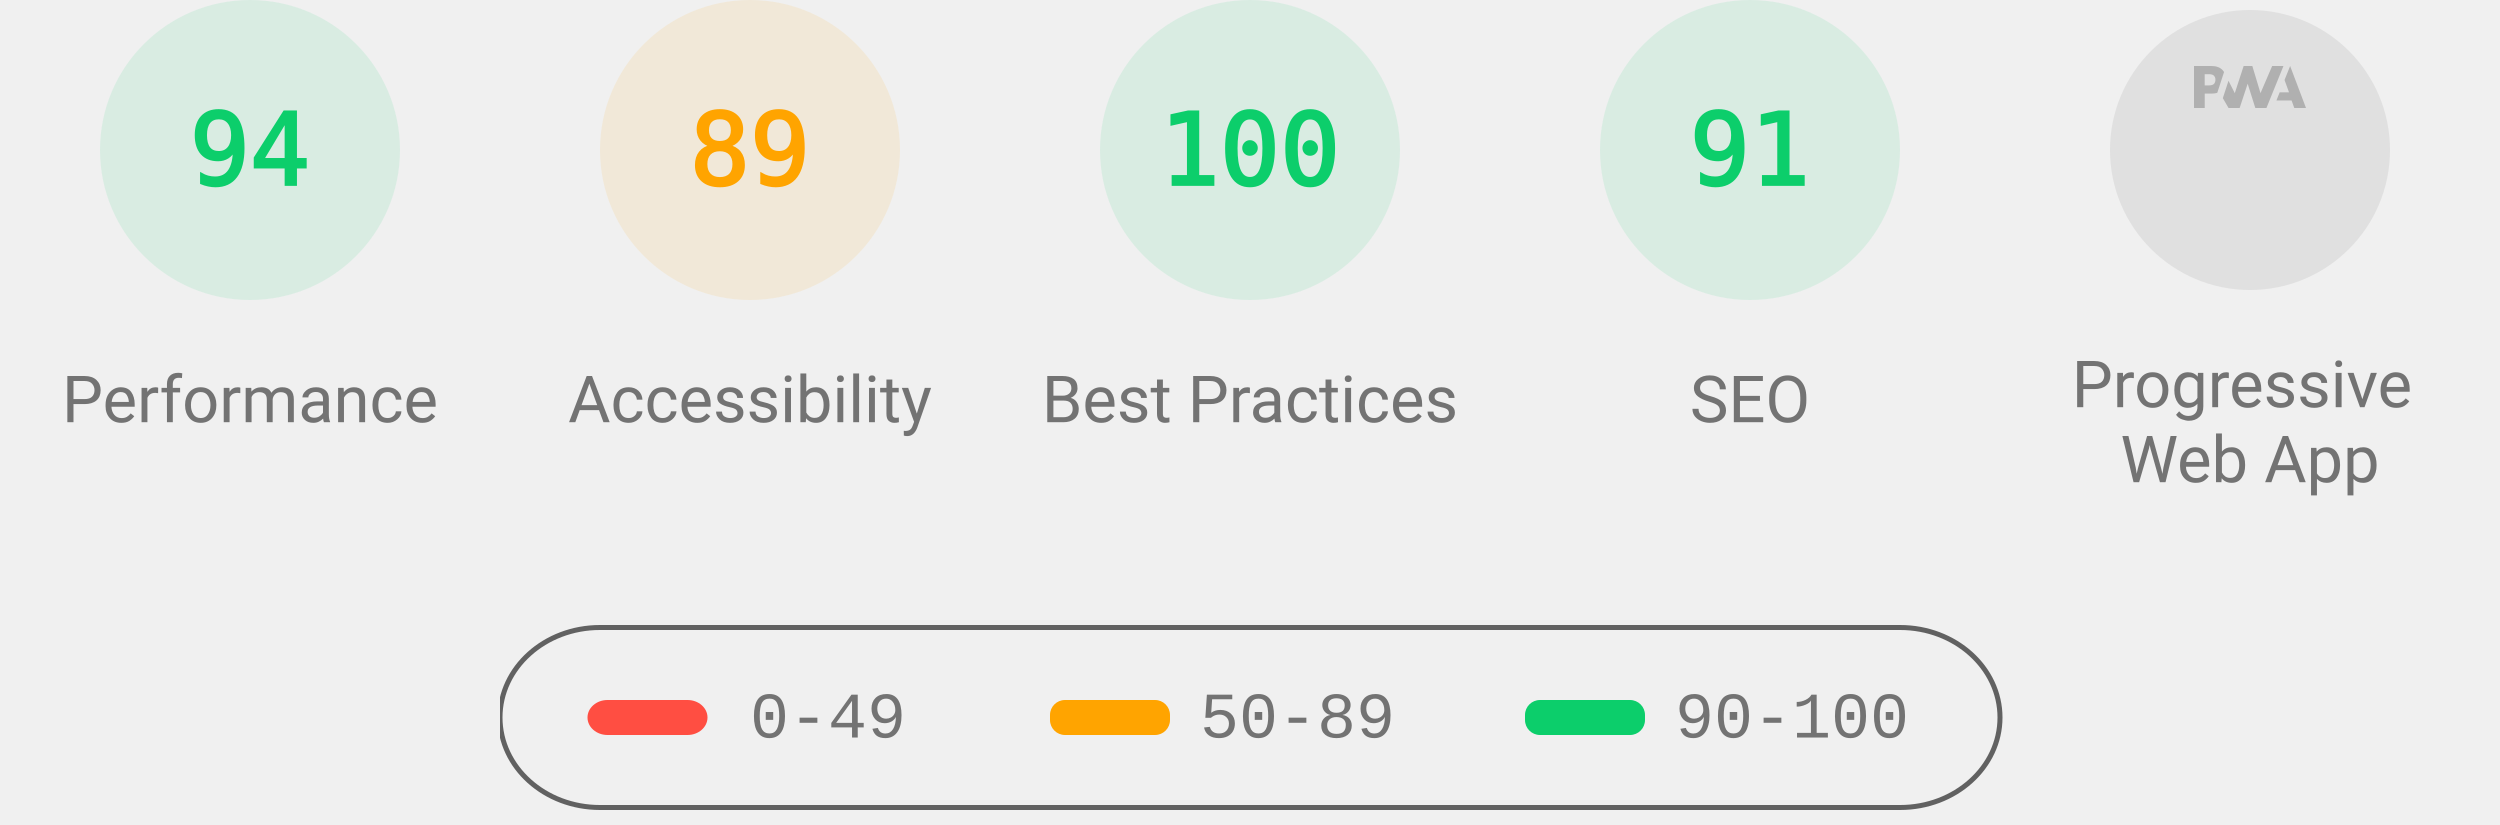
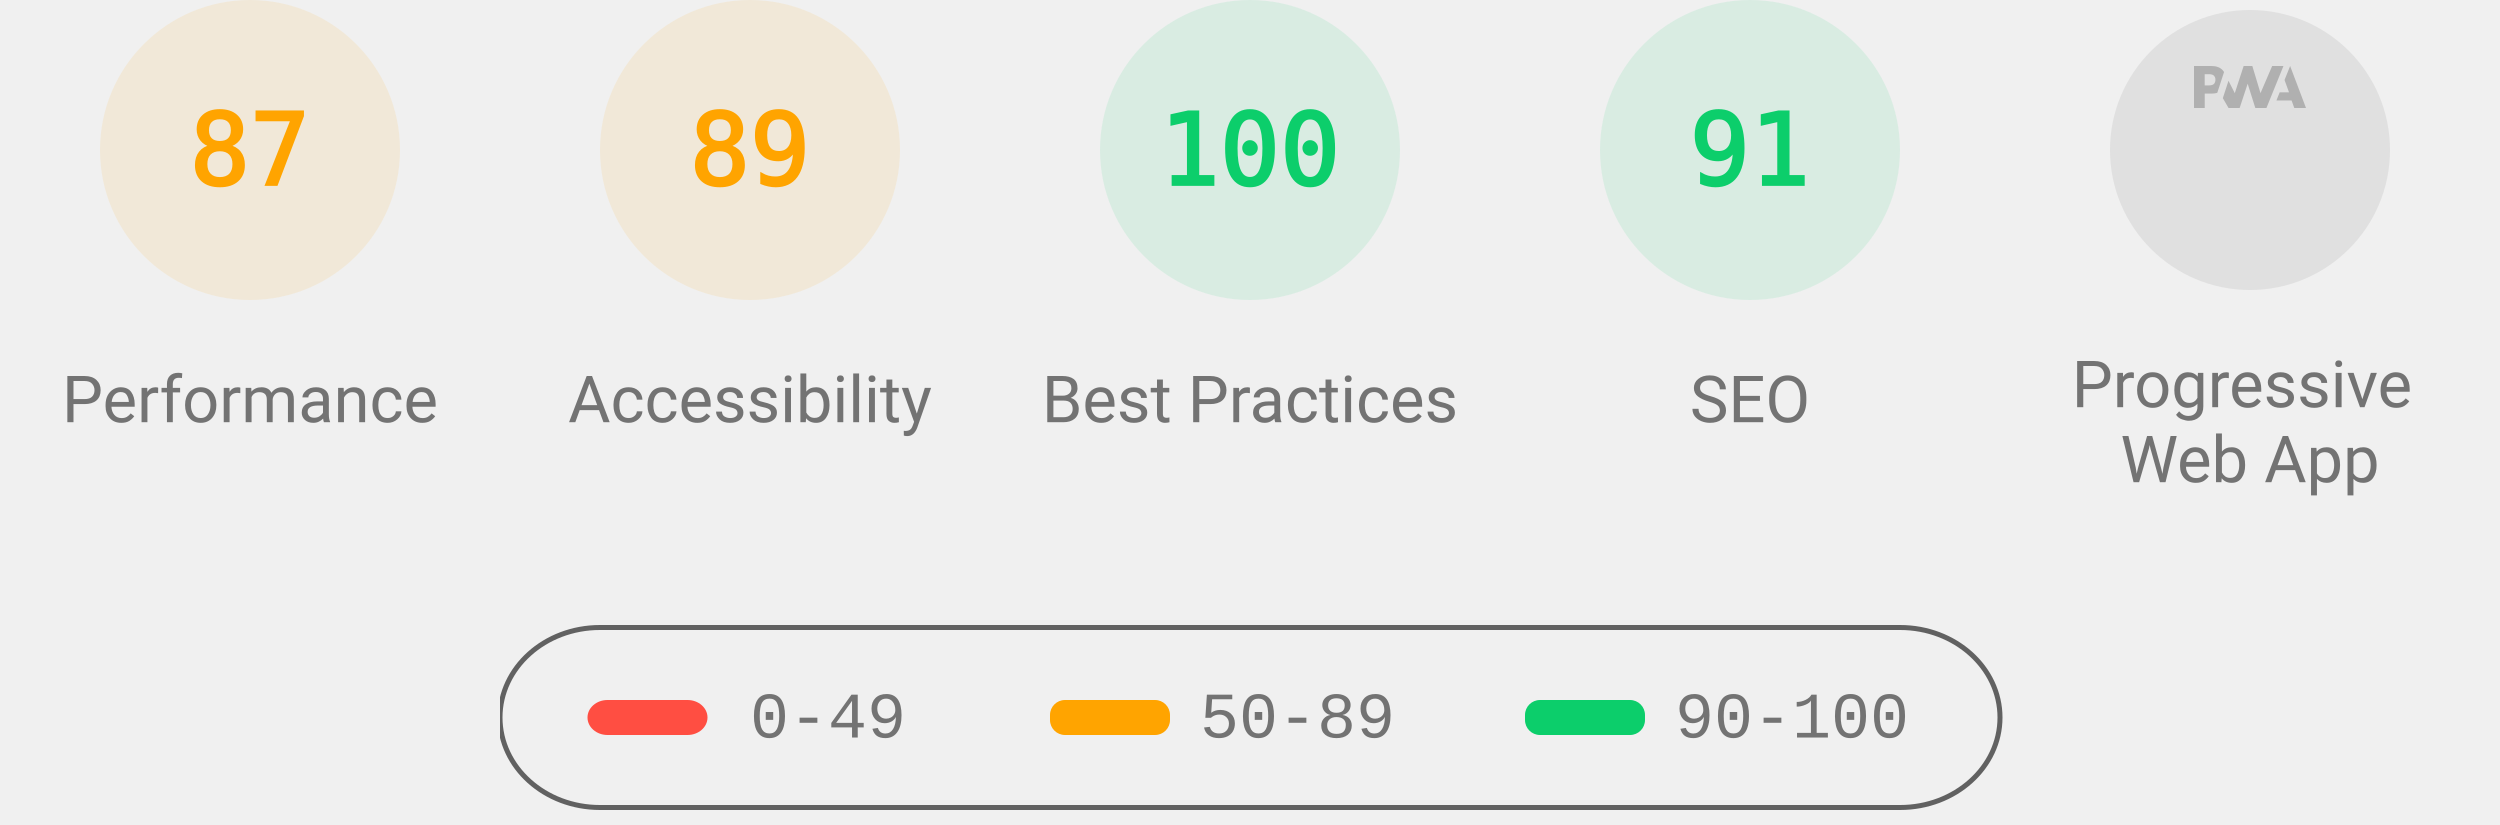
<svg xmlns="http://www.w3.org/2000/svg" class="theme--agnostic" fill="none" width="1000" height="330">
  <style>
			.gauge-base {
				opacity: 0.1
			}

			.gauge-arc {
				fill: none;
				animation-delay: 250ms;
				stroke-linecap: round;
				transform: rotate(-90deg);
				transform-origin: 100px 60px;
				animation: load-gauge 1s ease forwards
			}

			.guage-text {
				font-size: 40px;
				font-family: monospace;
				text-align: center
			}

			.guage-red {
				color: #ff4e42;
				fill: #ff4e42;
				stroke: #ff4e42
			}
			.guage-orange {
				color: #ffa400;
				fill: #ffa400;
				stroke: #ffa400
			}
			.guage-green {
				color: #0cce6b;
				fill: #0cce6b;
				stroke: #0cce6b
			}
			.theme--agnostic .guage-undefined {
				color: #5c5c5c;
				fill: #5c5c5c;
				stroke: #5c5c5c
			}
			.theme--light .guage-undefined {
				color: #1e1e1e;
				fill: #1e1e1e;
				stroke: #1e1e1e
			}
			.theme--dark .guage-undefined {
				color: #f5f5f5;
				fill: #f5f5f5;
				stroke: #f5f5f5
			}

			.guage-title {
				stroke: none;
				font-size: 26px;
				line-height: 26px;
				font-family: Roboto, Halvetica, Arial, sans-serif
			}
			.metric.guage-title {
				font-family: 'Courier New', Courier, monospace
			}
			.theme--agnostic .guage-title {
				color: #737373;
				fill: #737373
			}
			.theme--light .guage-title {
				color: #212121;
				fill: #212121
			}
			.theme--dark .guage-title {
				color: #f5f5f5;
				fill: #f5f5f5
			}

			@keyframes load-gauge {
				from {
					stroke-dasharray: 0 352.858
				}
			}
			.lh-gauge--pwa__disc {
				fill: #e0e0e0
			}
			.lh-gauge--pwa__logo {
				position: relative;
				fill: #b0b0b0
			}
			.lh-gauge--pwa__invisible {
				display: none
			}
			.lh-gauge--pwa__visible {
				display: inline
			}
			.guage-invisible {
				display: none
			}
			.lh-gauge--pwa__logo--primary-color {
				fill: #304ffe
			}
			.theme--agnostic .lh-gauge--pwa__logo--secondary-color {
				fill: #787878
			}
			.theme--light .lh-gauge--pwa__logo--secondary-color {
				fill: #3d3d3d
			}
			.theme--dark .lh-gauge--pwa__logo--secondary-color {
				fill: #d8b6b6
			}
			.theme--light #svg_2 {
				stroke: #00000022
			}
			.theme--agnostic #svg_2 {
				stroke: #616161
			}
			.theme--light #svg_2 {
				stroke: #00000022
			}
			.theme--dark #svg_2 {
				stroke: #f5f5f566
			}
		</style>
-   <svg class="guage-div guage-perf guage-green" viewBox="0 0 200 200" width="200" height="200" x="0" y="0">
-     <circle class="gauge-base" r="56" cx="100" cy="60" stroke-width="8" />
-     <circle class="gauge-arc guage-arc-1" r="56" cx="100" cy="60" stroke-width="8" style="stroke-dasharray: 330.747, 351.858;" />
-     <text class="guage-text" x="100px" y="60px" alignment-baseline="central" dominant-baseline="central" text-anchor="middle">94</text>
+   <svg class="guage-div guage-perf guage-orange" viewBox="0 0 200 200" width="200" height="200" x="0" y="0">
+     <circle class="gauge-base" r="56" cx="100" cy="60" stroke-width="8" />
+     <circle class="gauge-arc guage-arc-1" r="56" cx="100" cy="60" stroke-width="8" style="stroke-dasharray: 306.116, 351.858;" />
+     <text class="guage-text" x="100px" y="60px" alignment-baseline="central" dominant-baseline="central" text-anchor="middle">87</text>
    <text class="guage-title" x="100px" y="160px" alignment-baseline="central" dominant-baseline="central" text-anchor="middle">Performance</text>
  </svg>,<svg class="guage-div guage-perf guage-orange" viewBox="0 0 200 200" width="200" height="200" x="200" y="0">
    <circle class="gauge-base" r="56" cx="100" cy="60" stroke-width="8" />
    <circle class="gauge-arc guage-arc-1" r="56" cx="100" cy="60" stroke-width="8" style="stroke-dasharray: 313.154, 351.858;" />
    <text class="guage-text" x="100px" y="60px" alignment-baseline="central" dominant-baseline="central" text-anchor="middle">89</text>
    <text class="guage-title" x="100px" y="160px" alignment-baseline="central" dominant-baseline="central" text-anchor="middle">Accessibility</text>
  </svg>,<svg class="guage-div guage-perf guage-green" viewBox="0 0 200 200" width="200" height="200" x="400" y="0">
    <circle class="gauge-base" r="56" cx="100" cy="60" stroke-width="8" />
    <circle class="gauge-arc guage-arc-1" r="56" cx="100" cy="60" stroke-width="8" style="stroke-dasharray: 351.858, 351.858;" />
    <text class="guage-text" x="100px" y="60px" alignment-baseline="central" dominant-baseline="central" text-anchor="middle">100</text>
    <text class="guage-title" x="100px" y="160px" alignment-baseline="central" dominant-baseline="central" text-anchor="middle">Best Practices</text>
  </svg>,<svg class="guage-div guage-perf guage-green" viewBox="0 0 200 200" width="200" height="200" x="600" y="0">
    <circle class="gauge-base" r="56" cx="100" cy="60" stroke-width="8" />
    <circle class="gauge-arc guage-arc-1" r="56" cx="100" cy="60" stroke-width="8" style="stroke-dasharray: 320.191, 351.858;" />
    <text class="guage-text" x="100px" y="60px" alignment-baseline="central" dominant-baseline="central" text-anchor="middle">91</text>
    <text class="guage-title" x="100px" y="160px" alignment-baseline="central" dominant-baseline="central" text-anchor="middle">SEO</text>
  </svg>,<svg class="guage-div guage-pwa" viewBox="0 0 200 200" width="200" height="200" x="800" y="0">
    <svg viewBox="0 0 60 60" width="112" height="112" x="44" y="4">
      <defs>
        <linearGradient id="lh-gauge--pwa__check-circle__gradient-0" x1="50%" y1="0%" x2="50%" y2="100%">
          <stop stop-color="#00C852" offset="0%" />
          <stop stop-color="#009688" offset="100%" />
        </linearGradient>
        <linearGradient id="lh-gauge--pwa__installable__shadow-gradient-0" x1="76.056%" x2="24.111%" y1="82.995%" y2="24.735%">
          <stop stop-color="#A5D6A7" offset="0%" />
          <stop stop-color="#80CBC4" offset="100%" />
        </linearGradient>
        <linearGradient id="lh-gauge--pwa__fast-reliable__shadow-gradient-0" x1="76.056%" y1="82.995%" x2="25.678%" y2="26.493%">
          <stop stop-color="#64B5F6" offset="0%" />
          <stop stop-color="#2979FF" offset="100%" />
        </linearGradient>
        <g id="lh-gauge--pwa__fast-reliable-badge-0">
          <circle fill="#FFFFFF" cx="10" cy="10" r="10" />
          <path fill="#304FFE" d="M10 3.58l5.25 2.34v3.5c0 3.23-2.24 6.26-5.25 7-3.01-.74-5.25-3.77-5.25-7v-3.5L10 3.58zm-.47 10.74l2.76-4.83.03-.07c.04-.08 0-.24-.22-.24h-1.64l.47-3.26h-.47l-2.7 4.77c-.02.01.05-.1-.04.05-.09.16-.1.31.18.31h1.63l-.47 3.27h.47z" />
        </g>
        <g id="lh-gauge--pwa__installable-badge-0">
          <circle fill="#FFFFFF" cx="10" cy="10" r="10" />
          <path fill="#009688" d="M10 4.167A5.835 5.835 0 0 0 4.167 10 5.835 5.835 0 0 0 10 15.833 5.835 5.835 0 0 0 15.833 10 5.835 5.835 0 0 0 10 4.167zm2.917 6.416h-2.334v2.334H9.417v-2.334H7.083V9.417h2.334V7.083h1.166v2.334h2.334v1.166z" />
        </g>
      </defs>
      <g stroke="none" fill-rule="nonzero">
        <circle class="lh-gauge--pwa__disc" cx="30" cy="30" r="30" />
        <g class="lh-gauge--pwa__logo">
          <path d="M35.66 19.39l.7-1.75h2L37.4 15 38.6 12l3.4 9h-2.51l-.58-1.61z" />
          <path d="M33.52 21l3.65-9h-2.42l-2.5 5.82L30.5 12h-1.86l-1.9 5.82-1.35-2.65-1.21 3.72L25.4 21h2.38l1.72-5.2 1.64 5.2z" />
          <path fill-rule="nonzero" d="M20.3 17.91h1.48c.45 0 .85-.05 1.2-.15l.39-1.18 1.07-3.3a2.64 2.64 0 0 0-.28-.37c-.55-.6-1.36-.91-2.42-.91H18v9h2.3V17.9zm1.96-3.84c.22.22.33.5.33.87 0 .36-.1.65-.29.87-.2.23-.59.35-1.15.35h-.86v-2.41h.87c.52 0 .89.1 1.1.32z" />
        </g>
        <rect class="lh-gauge--pwa__component lh-gauge--pwa__na-line lh-gauge--pwa__invisible" fill="#FFFFFF" x="20" y="32" width="20" height="4" rx="2" />
        <g class="lh-gauge--pwa__component lh-gauge--pwa__fast-reliable-badge lh-gauge--pwa__invisible" transform="translate(20, 29)">
          <path fill="url(#lh-gauge--pwa__fast-reliable__shadow-gradient-0)" d="M33.63 19.49A30 30 0 0 1 16.2 30.36L3 17.14 17.14 3l16.49 16.49z" />
          <use href="#lh-gauge--pwa__fast-reliable-badge-0" />
        </g>
        <g class="lh-gauge--pwa__component lh-gauge--pwa__installable-badge lh-gauge--pwa__invisible" transform="translate(20, 29)">
          <path fill="url(#lh-gauge--pwa__installable__shadow-gradient-0)" d="M33.629 19.487c-4.272 5.453-10.391 9.39-17.415 10.869L3 17.142 17.142 3 33.63 19.487z" />
          <use href="#lh-gauge--pwa__installable-badge-0" />
        </g>
        <g class="lh-gauge--pwa__component lh-gauge--pwa__fast-reliable-installable-badges lh-gauge--pwa__invisible">
          <g transform="translate(8, 29)">
            <path fill="url(#lh-gauge--pwa__fast-reliable__shadow-gradient-0)" d="M16.321 30.463L3 17.143 17.142 3l22.365 22.365A29.864 29.864 0 0 1 22 31c-1.942 0-3.84-.184-5.679-.537z" />
            <use href="#lh-gauge--pwa__fast-reliable-badge-0" />
          </g>
          <g transform="translate(32, 29)">
            <path fill="url(#lh-gauge--pwa__installable__shadow-gradient-0)" d="M25.982 11.84a30.107 30.107 0 0 1-13.08 15.203L3 17.143 17.142 3l8.84 8.84z" />
            <use href="#lh-gauge--pwa__installable-badge-0" />
          </g>
        </g>
        <g class="lh-gauge--pwa__component lh-gauge--pwa__check-circle lh-gauge--pwa__invisible" transform="translate(18, 28)">
          <circle fill="#FFFFFF" cx="12" cy="12" r="12" />
          <path fill="url(#lh-gauge--pwa__check-circle__gradient-0)" d="M12 2a10 10 0 1 0 0 20 10 10 0 0 0 0-20zm-2 15l-5-5 1.41-1.41L10 14.17l7.59-7.59L19 8l-9 9z" />
        </g>
      </g>
    </svg>
    <text class="guage-title" y="160px" alignment-baseline="central" dominant-baseline="central" text-anchor="middle">
      <tspan x="100px" dy="-6px">Progressive</tspan>
      <tspan x="100px" dy="30px">Web App</tspan>
    </text>
  </svg>
  <svg width="604" height="76" x="200" y="250">
    <g>
      <rect fill="none" id="canvas_background" height="80" width="604" y="-1" x="-1" />
      <g display="none" overflow="visible" y="0" x="0" height="100%" width="100%" id="canvasGrid">
        <rect fill="url(#gridpattern)" stroke-width="0" y="0" x="0" height="100%" width="100%" />
      </g>
    </g>
    <g>
      <rect fill-opacity="0" stroke-width="2" rx="40" id="svg_2" height="72" width="600" y="1" x="0" fill="#000000" />
      <rect stroke="#000" rx="8" id="svg_3" height="14" width="48" y="30" x="35" stroke-opacity="null" stroke-width="0" fill="#ff4e42" />
      <rect stroke="#000" rx="6" id="svg_4" height="14" width="48" y="30" x="220" stroke-opacity="null" stroke-width="0" fill="#ffa400" />
      <rect stroke="#000" rx="6" id="svg_5" height="14" width="48" y="30" x="410" stroke-opacity="null" stroke-width="0" fill="#0cce6b" />
      <text class="metric guage-title" xml:space="preserve" text-anchor="start" font-size="26" id="svg_6" y="45" x="100" stroke-opacity="null" stroke-width="0" stroke="#000">0-49</text>
      <text class="metric guage-title" xml:space="preserve" text-anchor="start" font-size="26" id="svg_7" y="45" x="280" stroke-opacity="null" stroke-width="0" stroke="#000">50-89</text>
      <text class="metric guage-title" xml:space="preserve" text-anchor="start" font-size="26" id="svg_8" y="45" x="470" stroke-opacity="null" stroke-width="0" stroke="#000">90-100</text>
    </g>
  </svg>
</svg>
